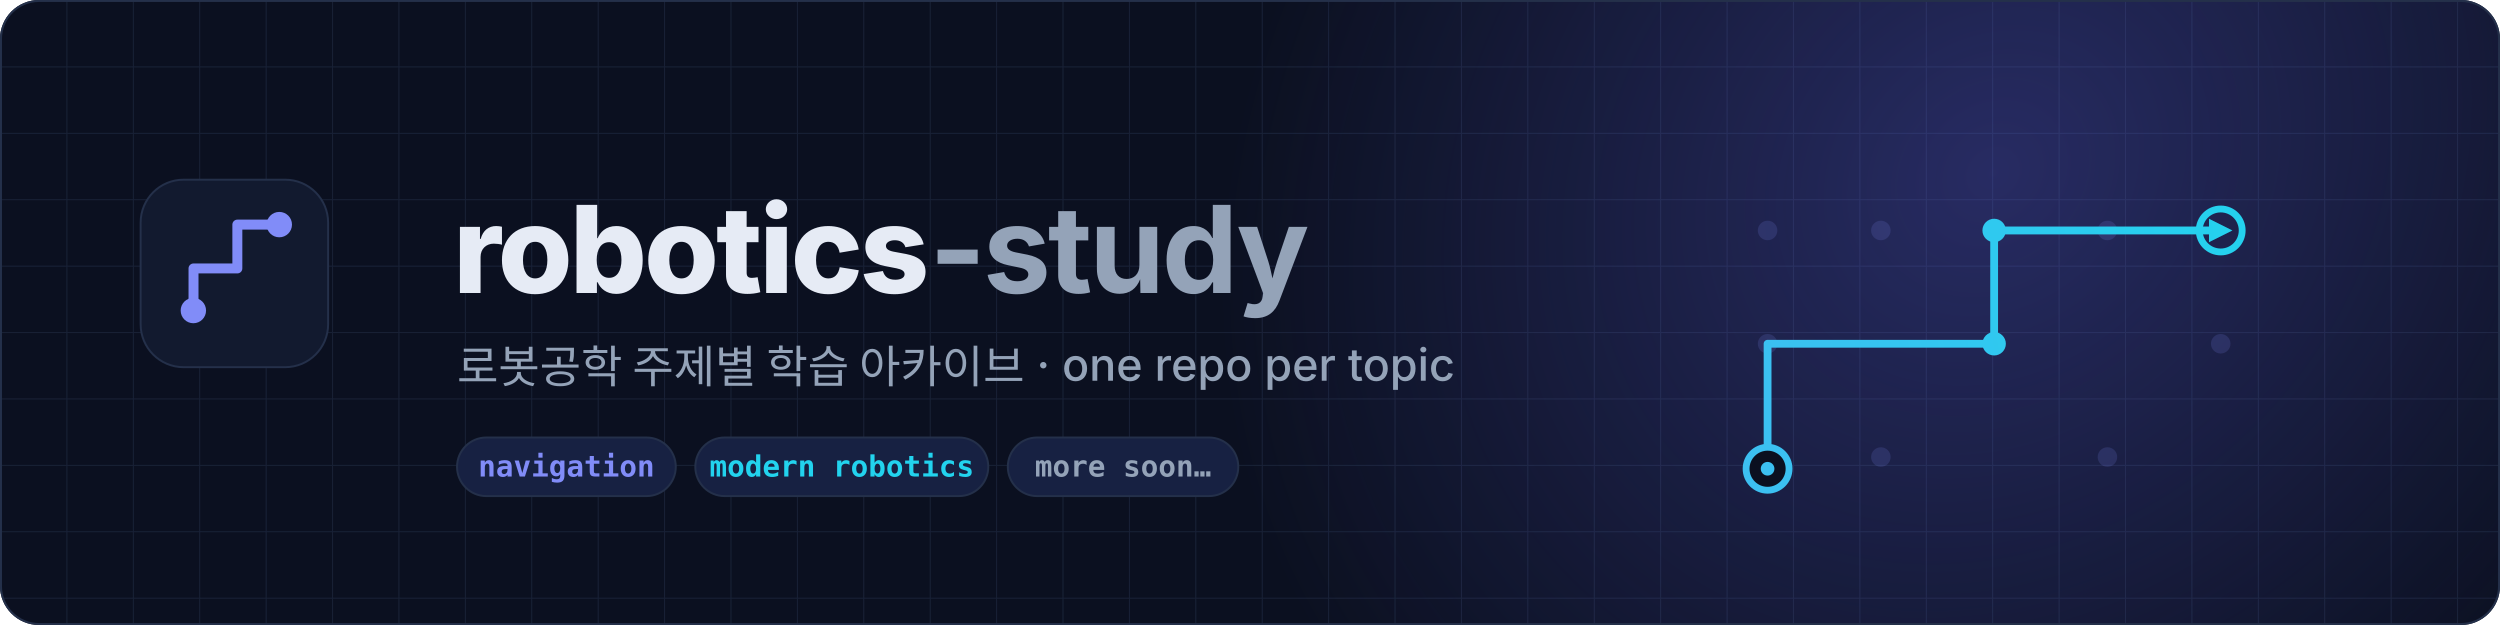
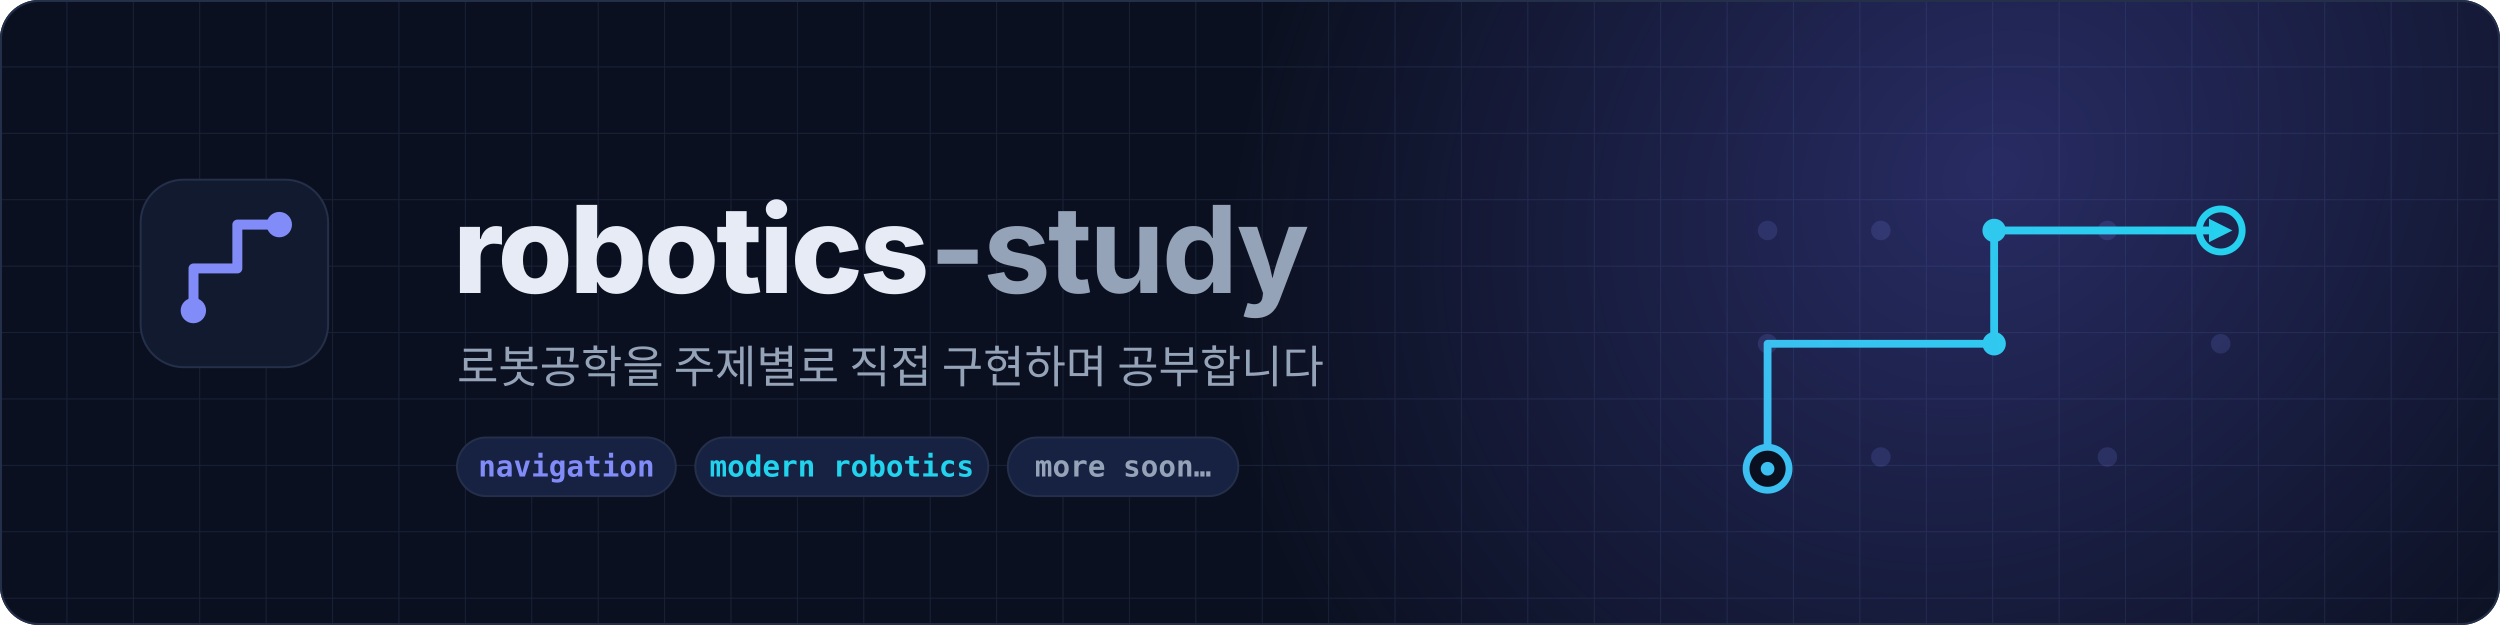
<svg xmlns="http://www.w3.org/2000/svg" width="1280" height="320" viewBox="0 0 1280 320" fill="none" role="img" aria-label="robotics-study — robotics subjects for study">
  <defs>
    <linearGradient id="grad" x1="120" y1="260" x2="1160" y2="60" gradientUnits="userSpaceOnUse">
      <stop stop-color="#818cf8" />
      <stop offset="1" stop-color="#22d3ee" />
    </linearGradient>
    <radialGradient id="glow" cx="0" cy="0" r="1" gradientUnits="userSpaceOnUse" gradientTransform="translate(1020 90) rotate(140) scale(420 360)">
      <stop stop-color="#6366f1" stop-opacity="0.32" />
      <stop offset="1" stop-color="#6366f1" stop-opacity="0" />
    </radialGradient>
    <pattern id="grid" width="34" height="34" patternUnits="userSpaceOnUse">
      <path d="M34 0H0V34" fill="none" stroke="#24304a" stroke-width="1" />
    </pattern>
  </defs>
  <rect width="1280" height="320" rx="20" fill="#0b1020" />
  <rect width="1280" height="320" rx="20" fill="url(#grid)" opacity="0.5" />
  <rect width="1280" height="320" rx="20" fill="url(#glow)" />
  <rect x="0.5" y="0.5" width="1279" height="319" rx="19.5" fill="none" stroke="#24304a" />
  <g>
    <g fill="#818cf8" opacity="0.16">
      <circle cx="905" cy="118" r="5" />
      <circle cx="963" cy="118" r="5" />
      <circle cx="905" cy="176" r="5" />
      <circle cx="1021" cy="176" r="5" />
      <circle cx="1079" cy="118" r="5" />
      <circle cx="1079" cy="234" r="5" />
      <circle cx="963" cy="234" r="5" />
      <circle cx="1137" cy="176" r="5" />
    </g>
    <path d="M905 240 L905 176 L1021 176 L1021 118 L1137 118" fill="none" stroke="url(#grad)" stroke-width="4" stroke-linecap="round" stroke-linejoin="round" />
    <circle cx="905" cy="240" r="11" fill="#0b1020" stroke="url(#grad)" stroke-width="3.5" />
    <circle cx="905" cy="240" r="3.5" fill="url(#grad)" />
    <circle cx="1021" cy="176" r="6" fill="url(#grad)" />
    <circle cx="1021" cy="118" r="6" fill="url(#grad)" />
    <path d="M1131 112 l12 6 -12 6 z" fill="url(#grad)" />
    <circle cx="1137" cy="118" r="11" fill="none" stroke="url(#grad)" stroke-width="3.5" />
  </g>
  <g transform="translate(96 116)">
    <rect x="-24" y="-24" width="96" height="96" rx="22" fill="#121a2f" stroke="#24304a" />
    <path d="M4 44V22h22V0h22" transform="translate(-1 -1) scale(1.02)" fill="none" stroke="url(#grad)" stroke-width="5" stroke-linecap="round" stroke-linejoin="round" />
    <circle cx="3" cy="43" r="6.5" fill="url(#grad)" />
    <circle cx="47" cy="-1" r="6.5" fill="url(#grad)" />
  </g>
  <text x="232" y="150" font-family="Inter, system-ui, -apple-system, Segoe UI, sans-serif" font-size="62" font-weight="800" letter-spacing="-1.5" fill="#e6ebf5">robotics<tspan fill="#94a3b8" font-weight="700">-study</tspan>
  </text>
-   <text x="234" y="196" font-family="Inter, system-ui, -apple-system, Segoe UI, sans-serif" font-size="23" font-weight="500" fill="#94a3b8">로봇공학 주제별 학습 아카이브 · one repo per topic</text>
+   <text x="234" y="196" font-family="Inter, system-ui, -apple-system, Segoe UI, sans-serif" font-size="23" font-weight="500" fill="#94a3b8">로봇공학을 주제별로 직접 구현하며 공부합니다</text>
  <g font-family="ui-monospace, SF Mono, Menlo, monospace" font-size="15" font-weight="600">
    <g transform="translate(234 224)">
      <rect width="112" height="30" rx="15" fill="#172142" stroke="#24304a" />
      <text x="56" y="20" text-anchor="middle" fill="#818cf8">navigation</text>
    </g>
    <g transform="translate(356 224)">
      <rect width="150" height="30" rx="15" fill="#172142" stroke="#24304a" />
      <text x="75" y="20" text-anchor="middle" fill="#22d3ee">modern robotics</text>
    </g>
    <g transform="translate(516 224)">
      <rect width="118" height="30" rx="15" fill="#172142" stroke="#24304a" />
      <text x="59" y="20" text-anchor="middle" fill="#94a3b8">more soon…</text>
    </g>
  </g>
</svg>
